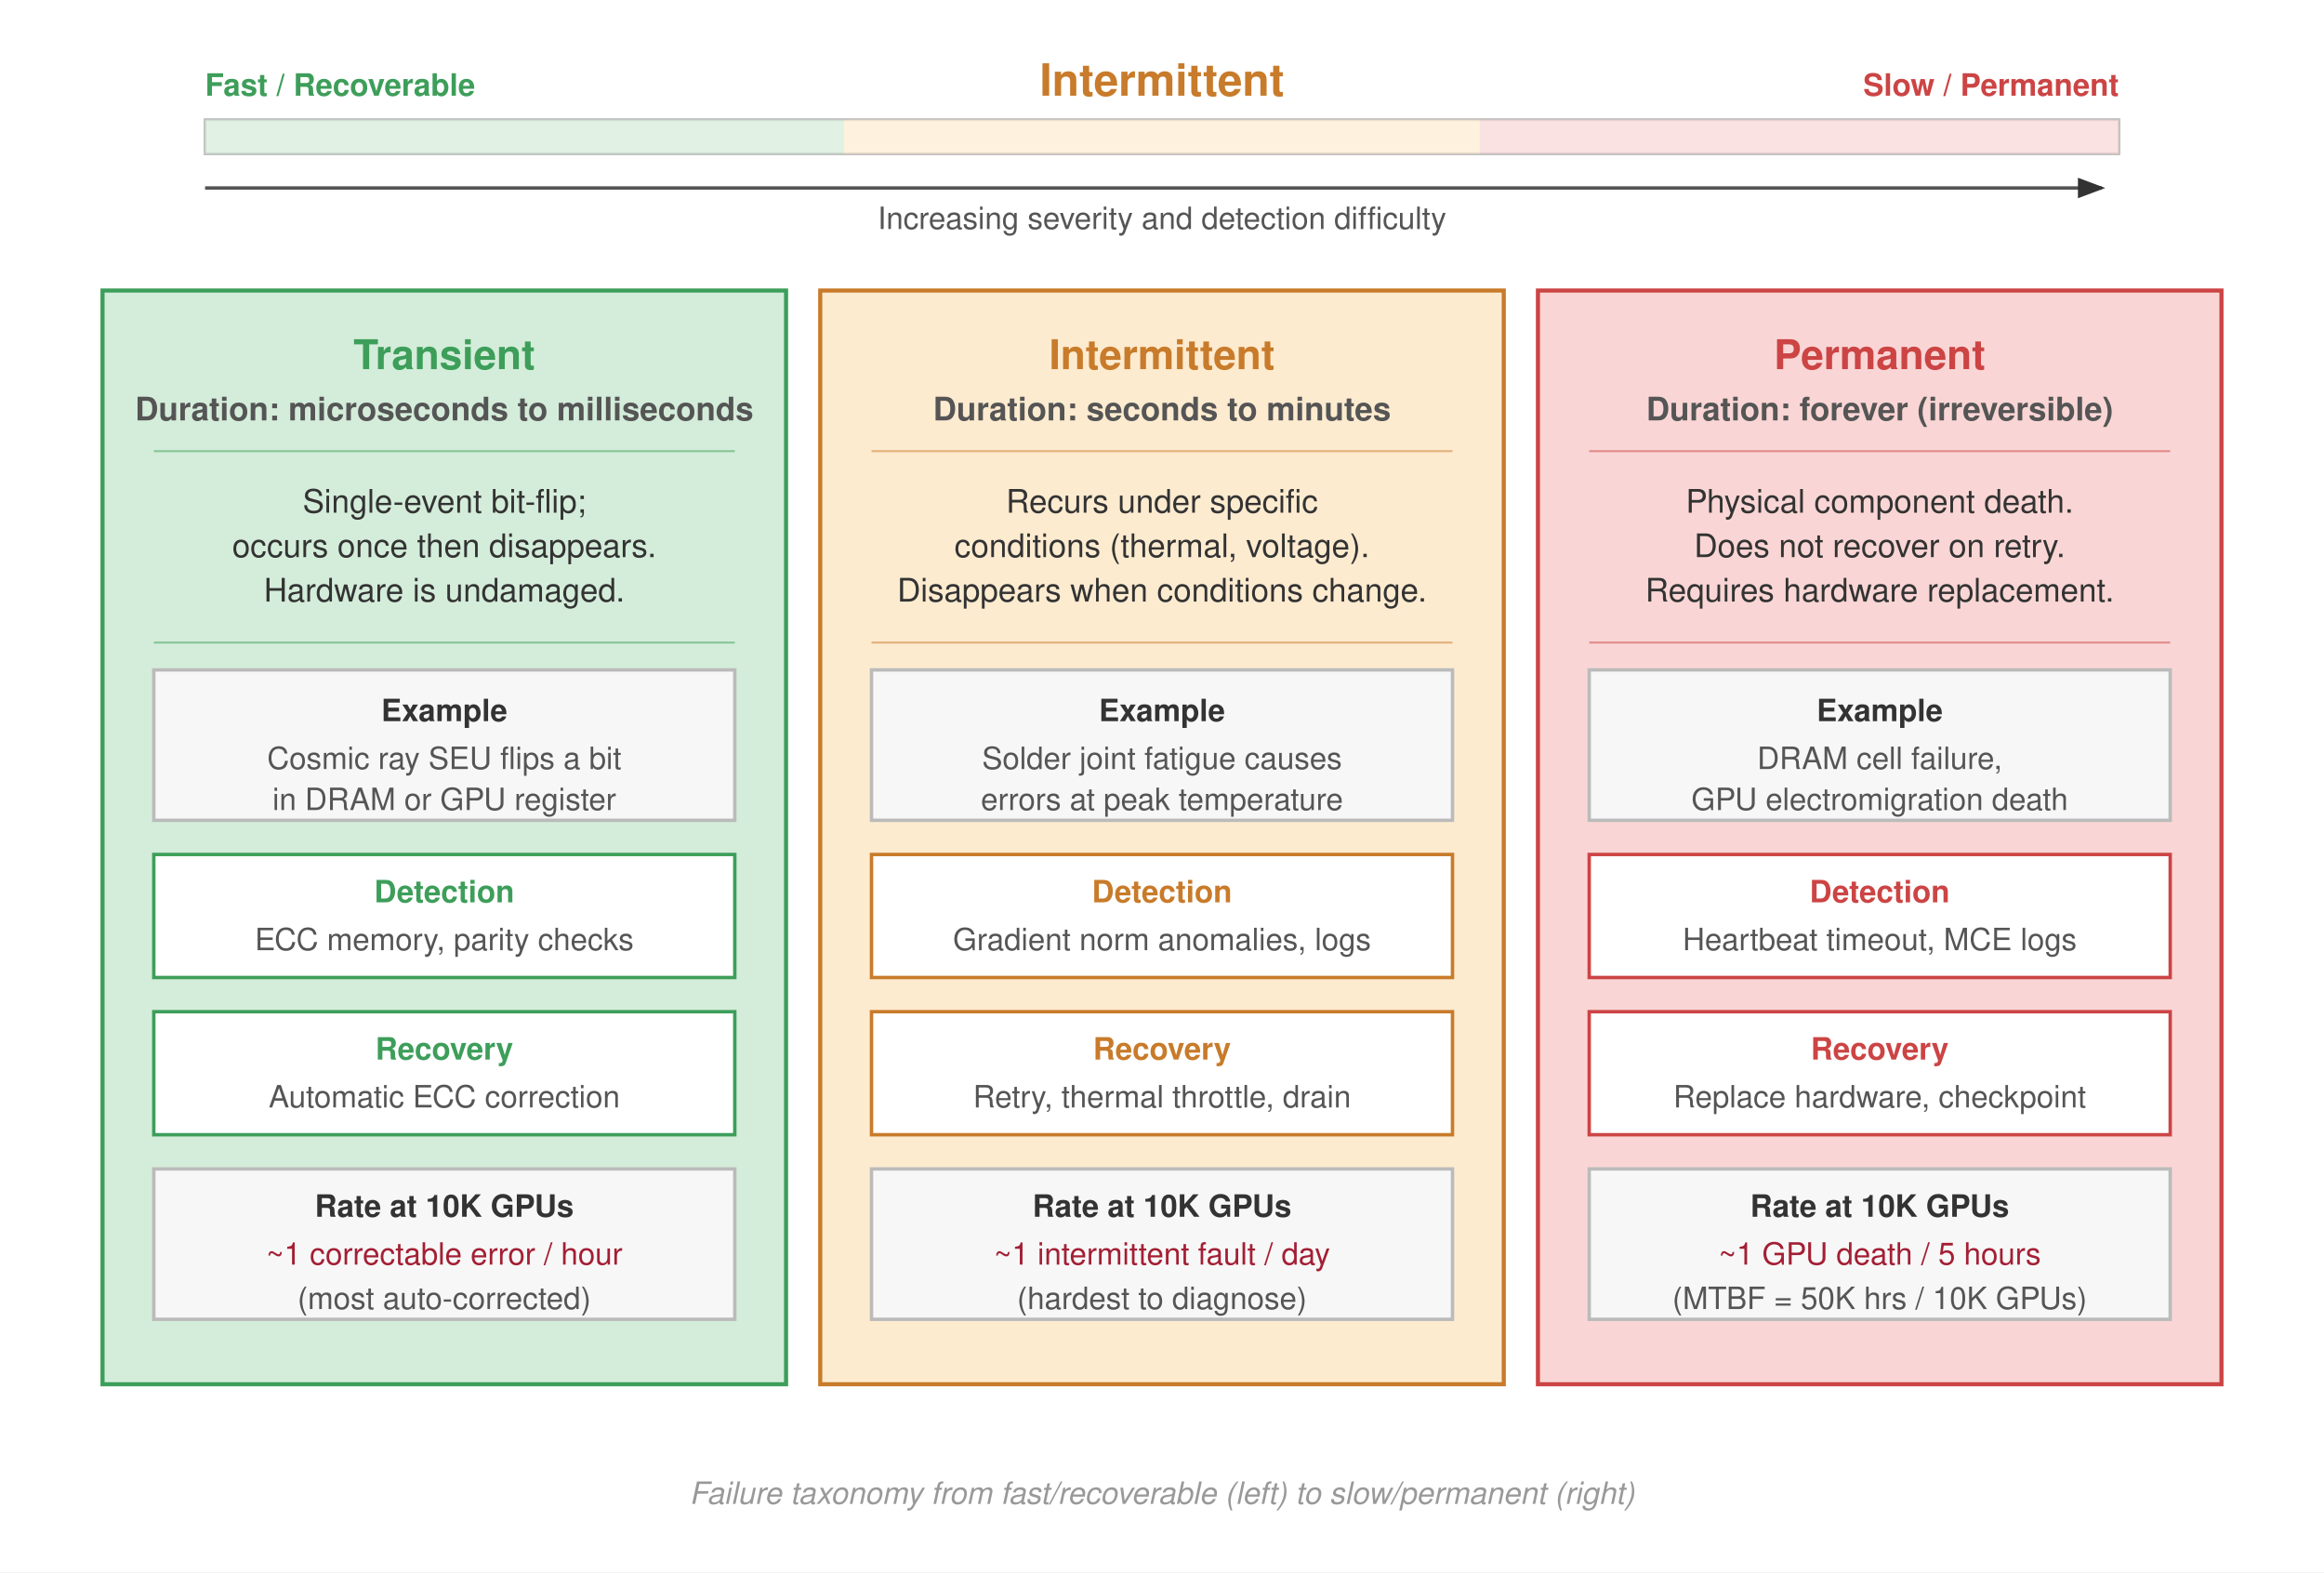
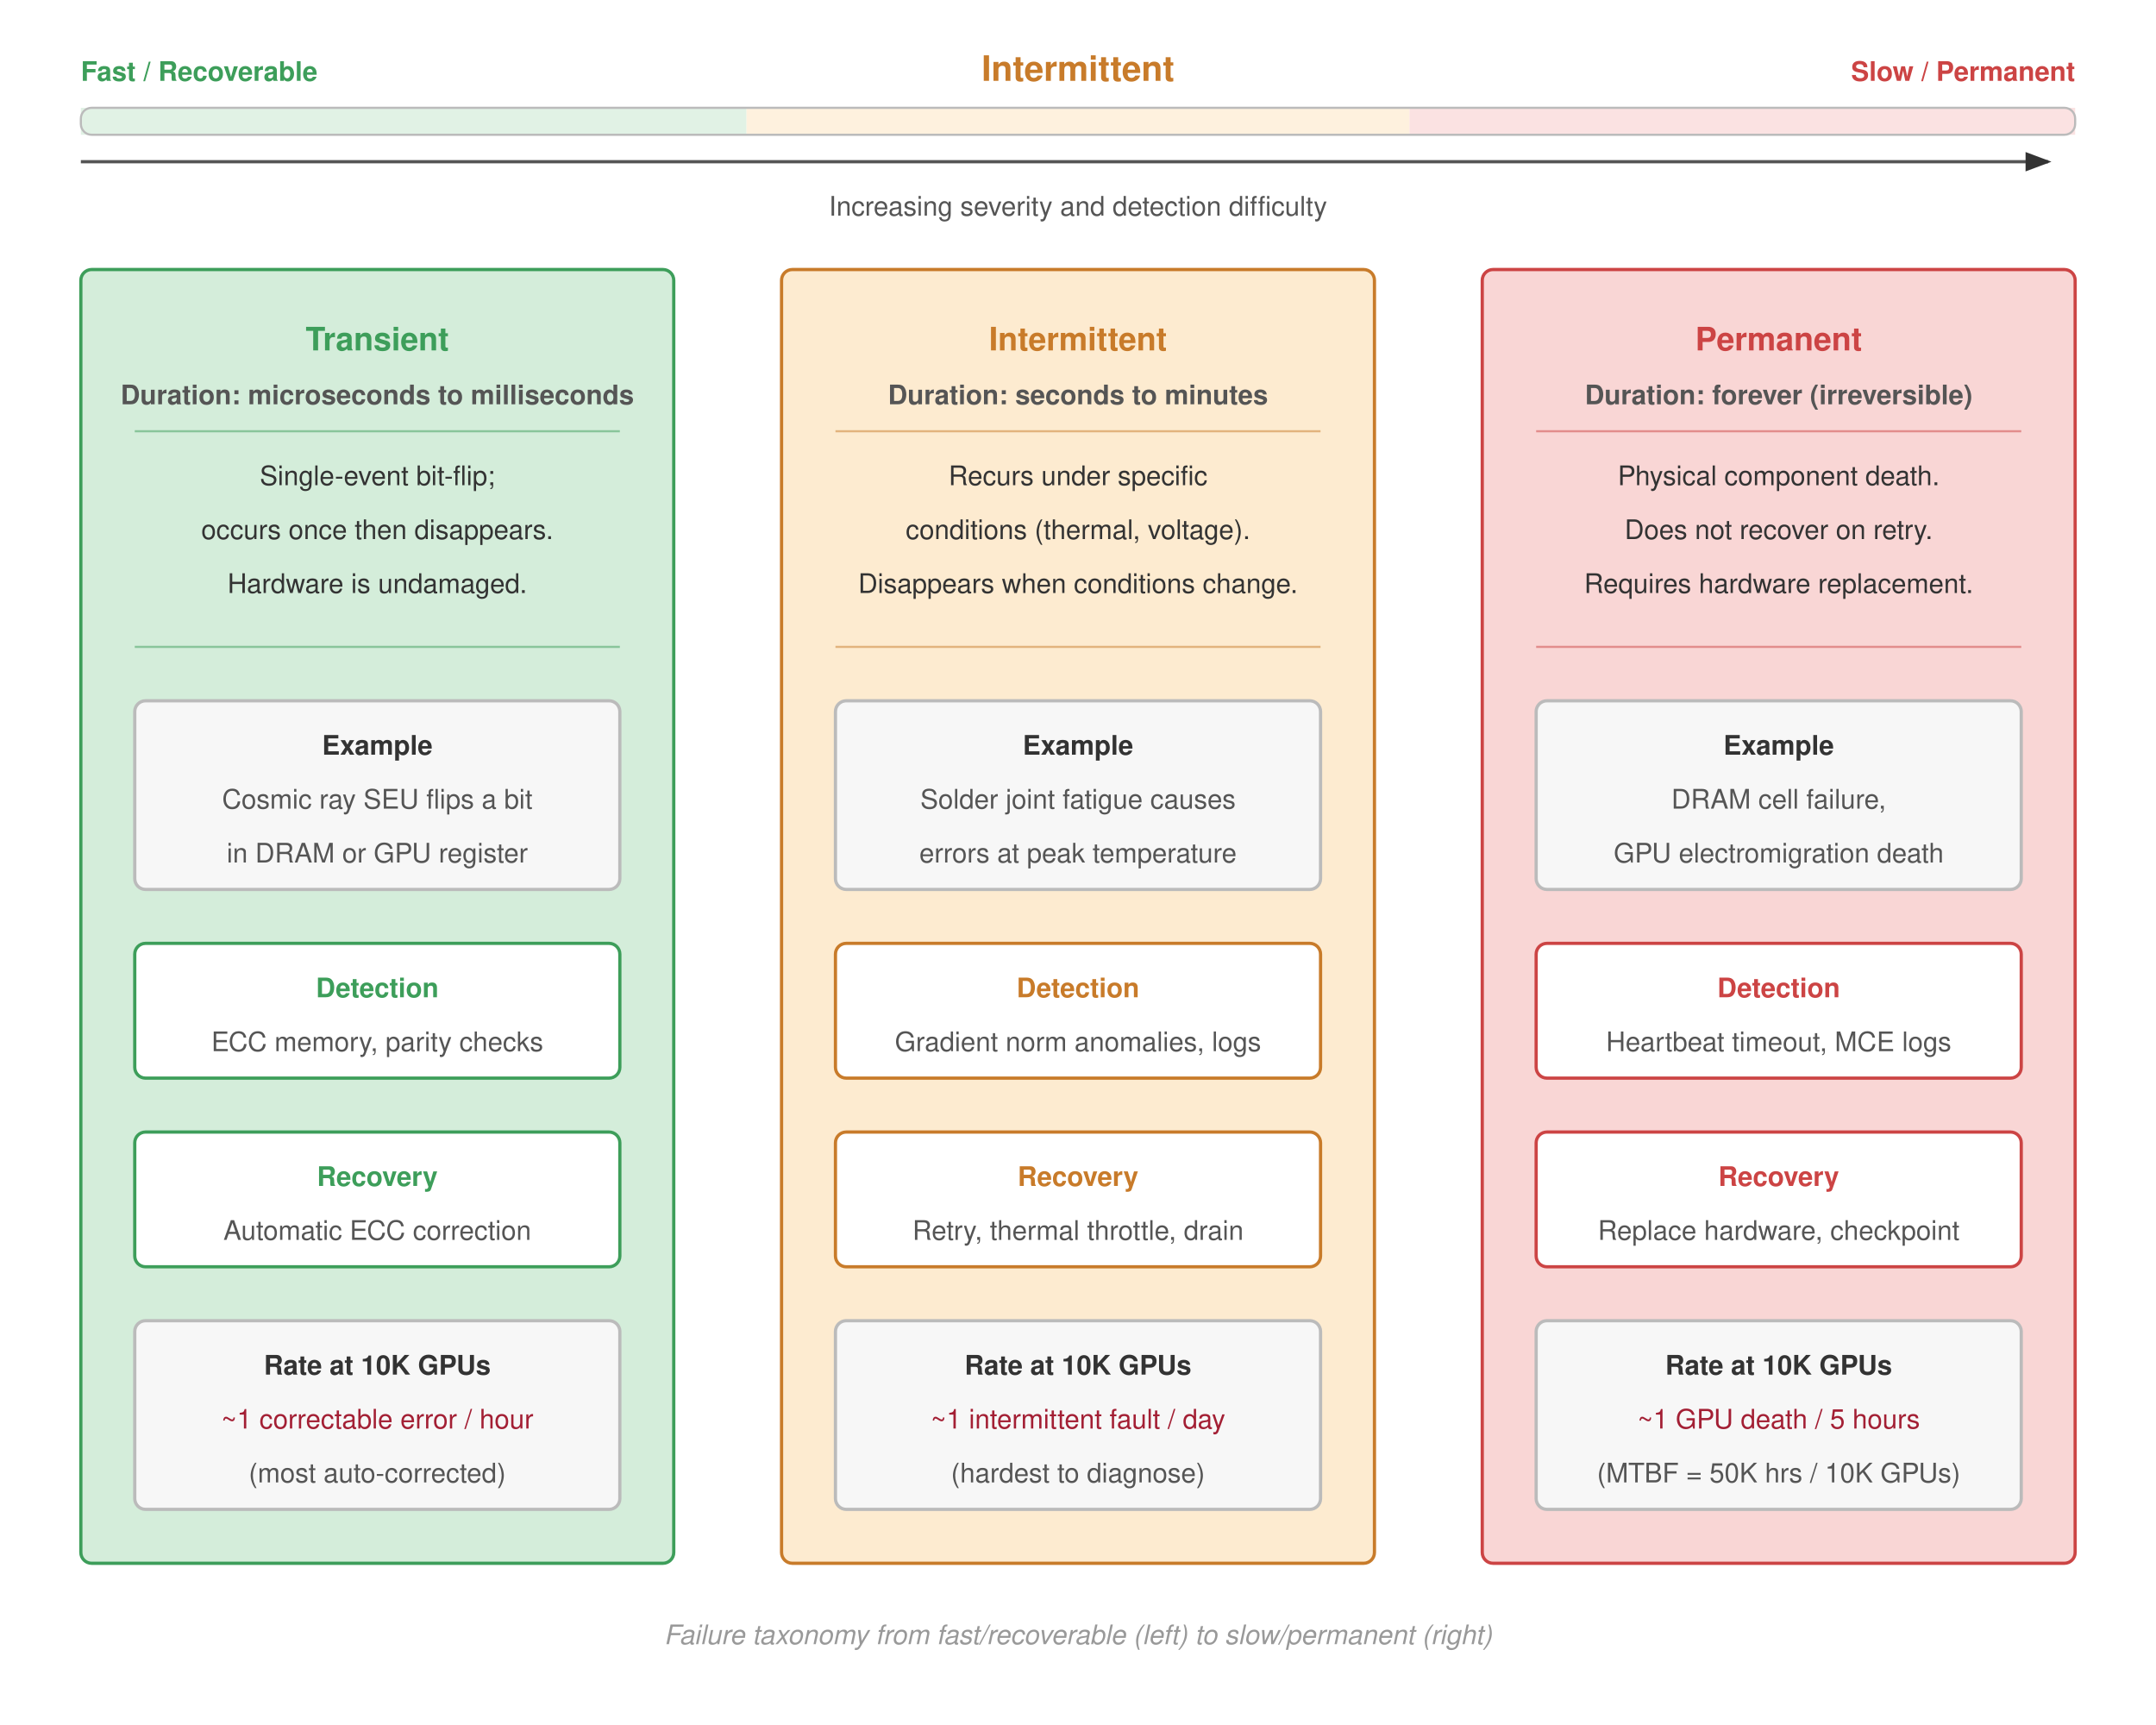
- <svg xmlns="http://www.w3.org/2000/svg" viewBox="0 0 680 460" font-family="Helvetica Neue, Helvetica, Arial, sans-serif">
+ <svg xmlns="http://www.w3.org/2000/svg" viewBox="0 0 800 640" font-family="Helvetica Neue, Helvetica, Arial, sans-serif">
  <defs>
    <marker id="arrow" markerWidth="8" markerHeight="6" refX="7" refY="3" orient="auto">
      <path d="M0,0 L8,3 L0,6 Z" fill="#333" />
    </marker>
    <marker id="arrow-white" markerWidth="8" markerHeight="6" refX="7" refY="3" orient="auto">
      <path d="M0,0 L8,3 L0,6 Z" fill="#fff" />
    </marker>
  </defs>
-   <rect width="680" height="460" fill="#fff" />
-   <rect x="60" y="35" width="560" height="10" fill="none" stroke="#bbb" stroke-width="0.8" />
-   <rect x="60" y="35" width="187" height="10" fill="#d4edda" opacity="0.7" />
-   <rect x="247" y="35" width="186" height="10" fill="#fdebd0" opacity="0.7" />
-   <rect x="433" y="35" width="187" height="10" fill="#f9d6d5" opacity="0.7" />
-   <text x="60" y="28" font-size="9" fill="#3d9e5a" font-weight="700">Fast / Recoverable</text>
-   <text x="620" y="28" text-anchor="end" font-size="9" fill="#c44" font-weight="700">Slow / Permanent</text>
-   <text x="340" y="28" text-anchor="middle" font-size="13" fill="#c87b2a" font-weight="700">Intermittent</text>
-   <line x1="60" y1="55" x2="615" y2="55" stroke="#555" stroke-width="1" marker-end="url(#arrow)" />
-   <text x="340" y="67" text-anchor="middle" font-size="9" fill="#555">Increasing severity and detection difficulty</text>
-   <rect x="30" y="85" width="200" height="320" fill="#d4edda" stroke="#3d9e5a" stroke-width="1.2" />
-   <text x="130" y="108" text-anchor="middle" font-size="12" font-weight="700" fill="#3d9e5a">Transient</text>
-   <text x="130" y="123" text-anchor="middle" font-size="9.5" fill="#555" font-weight="700">Duration: microseconds to milliseconds</text>
-   <line x1="45" y1="132" x2="215" y2="132" stroke="#3d9e5a" stroke-width="0.6" opacity="0.5" />
-   <text x="130" y="150" text-anchor="middle" font-size="9.5" fill="#333">Single-event bit-flip;</text>
-   <text x="130" y="163" text-anchor="middle" font-size="9.5" fill="#333">occurs once then disappears.</text>
-   <text x="130" y="176" text-anchor="middle" font-size="9.5" fill="#333">Hardware is undamaged.</text>
-   <line x1="45" y1="188" x2="215" y2="188" stroke="#3d9e5a" stroke-width="0.6" opacity="0.5" />
-   <rect x="45" y="196" width="170" height="44" fill="#f7f7f7" stroke="#bbb" stroke-width="1" />
-   <text x="130" y="211" text-anchor="middle" font-size="9" font-weight="700" fill="#333">Example</text>
-   <text x="130" y="225" text-anchor="middle" font-size="9" fill="#555">Cosmic ray SEU flips a bit</text>
-   <text x="130" y="237" text-anchor="middle" font-size="9" fill="#555">in DRAM or GPU register</text>
-   <rect x="45" y="250" width="170" height="36" fill="#fff" stroke="#3d9e5a" stroke-width="1" />
-   <text x="130" y="264" text-anchor="middle" font-size="9" font-weight="700" fill="#3d9e5a">Detection</text>
-   <text x="130" y="278" text-anchor="middle" font-size="9" fill="#555">ECC memory, parity checks</text>
-   <rect x="45" y="296" width="170" height="36" fill="#fff" stroke="#3d9e5a" stroke-width="1" />
-   <text x="130" y="310" text-anchor="middle" font-size="9" font-weight="700" fill="#3d9e5a">Recovery</text>
-   <text x="130" y="324" text-anchor="middle" font-size="9" fill="#555">Automatic ECC correction</text>
-   <rect x="45" y="342" width="170" height="44" fill="#f7f7f7" stroke="#bbb" stroke-width="1" />
-   <text x="130" y="356" text-anchor="middle" font-size="9" font-weight="700" fill="#333">Rate at 10K GPUs</text>
-   <text x="130" y="370" text-anchor="middle" font-size="9" fill="#a31f34">~1 correctable error / hour</text>
-   <text x="130" y="383" text-anchor="middle" font-size="9" fill="#555">(most auto-corrected)</text>
-   <rect x="240" y="85" width="200" height="320" fill="#fdebd0" stroke="#c87b2a" stroke-width="1.2" />
-   <text x="340" y="108" text-anchor="middle" font-size="12" font-weight="700" fill="#c87b2a">Intermittent</text>
-   <text x="340" y="123" text-anchor="middle" font-size="9.5" fill="#555" font-weight="700">Duration: seconds to minutes</text>
-   <line x1="255" y1="132" x2="425" y2="132" stroke="#c87b2a" stroke-width="0.6" opacity="0.5" />
-   <text x="340" y="150" text-anchor="middle" font-size="9.5" fill="#333">Recurs under specific</text>
-   <text x="340" y="163" text-anchor="middle" font-size="9.5" fill="#333">conditions (thermal, voltage).</text>
-   <text x="340" y="176" text-anchor="middle" font-size="9.5" fill="#333">Disappears when conditions change.</text>
-   <line x1="255" y1="188" x2="425" y2="188" stroke="#c87b2a" stroke-width="0.6" opacity="0.5" />
-   <rect x="255" y="196" width="170" height="44" fill="#f7f7f7" stroke="#bbb" stroke-width="1" />
-   <text x="340" y="211" text-anchor="middle" font-size="9" font-weight="700" fill="#333">Example</text>
-   <text x="340" y="225" text-anchor="middle" font-size="9" fill="#555">Solder joint fatigue causes</text>
-   <text x="340" y="237" text-anchor="middle" font-size="9" fill="#555">errors at peak temperature</text>
-   <rect x="255" y="250" width="170" height="36" fill="#fff" stroke="#c87b2a" stroke-width="1" />
-   <text x="340" y="264" text-anchor="middle" font-size="9" font-weight="700" fill="#c87b2a">Detection</text>
-   <text x="340" y="278" text-anchor="middle" font-size="9" fill="#555">Gradient norm anomalies, logs</text>
-   <rect x="255" y="296" width="170" height="36" fill="#fff" stroke="#c87b2a" stroke-width="1" />
-   <text x="340" y="310" text-anchor="middle" font-size="9" font-weight="700" fill="#c87b2a">Recovery</text>
-   <text x="340" y="324" text-anchor="middle" font-size="9" fill="#555">Retry, thermal throttle, drain</text>
-   <rect x="255" y="342" width="170" height="44" fill="#f7f7f7" stroke="#bbb" stroke-width="1" />
-   <text x="340" y="356" text-anchor="middle" font-size="9" font-weight="700" fill="#333">Rate at 10K GPUs</text>
-   <text x="340" y="370" text-anchor="middle" font-size="9" fill="#a31f34">~1 intermittent fault / day</text>
-   <text x="340" y="383" text-anchor="middle" font-size="9" fill="#555">(hardest to diagnose)</text>
-   <rect x="450" y="85" width="200" height="320" fill="#f9d6d5" stroke="#c44" stroke-width="1.2" />
-   <text x="550" y="108" text-anchor="middle" font-size="12" font-weight="700" fill="#c44">Permanent</text>
-   <text x="550" y="123" text-anchor="middle" font-size="9.5" fill="#555" font-weight="700">Duration: forever (irreversible)</text>
-   <line x1="465" y1="132" x2="635" y2="132" stroke="#c44" stroke-width="0.6" opacity="0.5" />
-   <text x="550" y="150" text-anchor="middle" font-size="9.5" fill="#333">Physical component death.</text>
-   <text x="550" y="163" text-anchor="middle" font-size="9.5" fill="#333">Does not recover on retry.</text>
-   <text x="550" y="176" text-anchor="middle" font-size="9.5" fill="#333">Requires hardware replacement.</text>
-   <line x1="465" y1="188" x2="635" y2="188" stroke="#c44" stroke-width="0.6" opacity="0.5" />
-   <rect x="465" y="196" width="170" height="44" fill="#f7f7f7" stroke="#bbb" stroke-width="1" />
-   <text x="550" y="211" text-anchor="middle" font-size="9" font-weight="700" fill="#333">Example</text>
-   <text x="550" y="225" text-anchor="middle" font-size="9" fill="#555">DRAM cell failure,</text>
-   <text x="550" y="237" text-anchor="middle" font-size="9" fill="#555">GPU electromigration death</text>
-   <rect x="465" y="250" width="170" height="36" fill="#fff" stroke="#c44" stroke-width="1" />
-   <text x="550" y="264" text-anchor="middle" font-size="9" font-weight="700" fill="#c44">Detection</text>
-   <text x="550" y="278" text-anchor="middle" font-size="9" fill="#555">Heartbeat timeout, MCE logs</text>
-   <rect x="465" y="296" width="170" height="36" fill="#fff" stroke="#c44" stroke-width="1" />
-   <text x="550" y="310" text-anchor="middle" font-size="9" font-weight="700" fill="#c44">Recovery</text>
-   <text x="550" y="324" text-anchor="middle" font-size="9" fill="#555">Replace hardware, checkpoint</text>
-   <rect x="465" y="342" width="170" height="44" fill="#f7f7f7" stroke="#bbb" stroke-width="1" />
-   <text x="550" y="356" text-anchor="middle" font-size="9" font-weight="700" fill="#333">Rate at 10K GPUs</text>
-   <text x="550" y="370" text-anchor="middle" font-size="9" fill="#a31f34">~1 GPU death / 5 hours</text>
-   <text x="550" y="383" text-anchor="middle" font-size="9" fill="#555">(MTBF = 50K hrs / 10K GPUs)</text>
-   <text x="340" y="440" text-anchor="middle" font-size="9" fill="#999" font-style="italic">
-     Failure taxonomy from fast/recoverable (left) to slow/permanent (right)
-   </text>
+   <rect width="800" height="640" fill="#fff" />
+   <rect x="30" y="40" width="247" height="10" fill="#d4edda" opacity="0.7" />
+   <rect x="277" y="40" width="246" height="10" fill="#fdebd0" opacity="0.7" />
+   <rect x="523" y="40" width="247" height="10" fill="#f9d6d5" opacity="0.7" />
+   <rect x="30" y="40" width="740" height="10" fill="none" stroke="#bbb" stroke-width="0.8" rx="4" />
+   <text x="30" y="30" font-size="10" fill="#3d9e5a" font-weight="700">Fast / Recoverable</text>
+   <text x="770" y="30" text-anchor="end" font-size="10" fill="#c44" font-weight="700">Slow / Permanent</text>
+   <text x="400" y="30" text-anchor="middle" font-size="13" fill="#c87b2a" font-weight="700">Intermittent</text>
+   <line x1="30" y1="60" x2="760" y2="60" stroke="#555" stroke-width="1.2" marker-end="url(#arrow)" />
+   <text x="400" y="80" text-anchor="middle" font-size="10" fill="#555">Increasing severity and detection difficulty</text>
+   <rect x="30" y="100" width="220" height="480" fill="#d4edda" stroke="#3d9e5a" stroke-width="1.2" rx="4" />
+   <text x="140" y="130" text-anchor="middle" font-size="12" font-weight="700" fill="#3d9e5a">Transient</text>
+   <text x="140" y="150" text-anchor="middle" font-size="10" fill="#555" font-weight="700">Duration: microseconds to milliseconds</text>
+   <line x1="50" y1="160" x2="230" y2="160" stroke="#3d9e5a" stroke-width="0.8" opacity="0.5" />
+   <text x="140" y="180" text-anchor="middle" font-size="10" fill="#333">Single-event bit-flip;</text>
+   <text x="140" y="200" text-anchor="middle" font-size="10" fill="#333">occurs once then disappears.</text>
+   <text x="140" y="220" text-anchor="middle" font-size="10" fill="#333">Hardware is undamaged.</text>
+   <line x1="50" y1="240" x2="230" y2="240" stroke="#3d9e5a" stroke-width="0.8" opacity="0.5" />
+   <rect x="50" y="260" width="180" height="70" fill="#f7f7f7" stroke="#bbb" stroke-width="1.2" rx="4" />
+   <text x="140" y="280" text-anchor="middle" font-size="10" font-weight="700" fill="#333">Example</text>
+   <text x="140" y="300" text-anchor="middle" font-size="10" fill="#555">Cosmic ray SEU flips a bit</text>
+   <text x="140" y="320" text-anchor="middle" font-size="10" fill="#555">in DRAM or GPU register</text>
+   <rect x="50" y="350" width="180" height="50" fill="#fff" stroke="#3d9e5a" stroke-width="1.2" rx="4" />
+   <text x="140" y="370" text-anchor="middle" font-size="10" font-weight="700" fill="#3d9e5a">Detection</text>
+   <text x="140" y="390" text-anchor="middle" font-size="10" fill="#555">ECC memory, parity checks</text>
+   <rect x="50" y="420" width="180" height="50" fill="#fff" stroke="#3d9e5a" stroke-width="1.2" rx="4" />
+   <text x="140" y="440" text-anchor="middle" font-size="10" font-weight="700" fill="#3d9e5a">Recovery</text>
+   <text x="140" y="460" text-anchor="middle" font-size="10" fill="#555">Automatic ECC correction</text>
+   <rect x="50" y="490" width="180" height="70" fill="#f7f7f7" stroke="#bbb" stroke-width="1.2" rx="4" />
+   <text x="140" y="510" text-anchor="middle" font-size="10" font-weight="700" fill="#333">Rate at 10K GPUs</text>
+   <text x="140" y="530" text-anchor="middle" font-size="10" fill="#a31f34">~1 correctable error / hour</text>
+   <text x="140" y="550" text-anchor="middle" font-size="10" fill="#555">(most auto-corrected)</text>
+   <rect x="290" y="100" width="220" height="480" fill="#fdebd0" stroke="#c87b2a" stroke-width="1.2" rx="4" />
+   <text x="400" y="130" text-anchor="middle" font-size="12" font-weight="700" fill="#c87b2a">Intermittent</text>
+   <text x="400" y="150" text-anchor="middle" font-size="10" fill="#555" font-weight="700">Duration: seconds to minutes</text>
+   <line x1="310" y1="160" x2="490" y2="160" stroke="#c87b2a" stroke-width="0.8" opacity="0.5" />
+   <text x="400" y="180" text-anchor="middle" font-size="10" fill="#333">Recurs under specific</text>
+   <text x="400" y="200" text-anchor="middle" font-size="10" fill="#333">conditions (thermal, voltage).</text>
+   <text x="400" y="220" text-anchor="middle" font-size="10" fill="#333">Disappears when conditions change.</text>
+   <line x1="310" y1="240" x2="490" y2="240" stroke="#c87b2a" stroke-width="0.8" opacity="0.5" />
+   <rect x="310" y="260" width="180" height="70" fill="#f7f7f7" stroke="#bbb" stroke-width="1.2" rx="4" />
+   <text x="400" y="280" text-anchor="middle" font-size="10" font-weight="700" fill="#333">Example</text>
+   <text x="400" y="300" text-anchor="middle" font-size="10" fill="#555">Solder joint fatigue causes</text>
+   <text x="400" y="320" text-anchor="middle" font-size="10" fill="#555">errors at peak temperature</text>
+   <rect x="310" y="350" width="180" height="50" fill="#fff" stroke="#c87b2a" stroke-width="1.2" rx="4" />
+   <text x="400" y="370" text-anchor="middle" font-size="10" font-weight="700" fill="#c87b2a">Detection</text>
+   <text x="400" y="390" text-anchor="middle" font-size="10" fill="#555">Gradient norm anomalies, logs</text>
+   <rect x="310" y="420" width="180" height="50" fill="#fff" stroke="#c87b2a" stroke-width="1.2" rx="4" />
+   <text x="400" y="440" text-anchor="middle" font-size="10" font-weight="700" fill="#c87b2a">Recovery</text>
+   <text x="400" y="460" text-anchor="middle" font-size="10" fill="#555">Retry, thermal throttle, drain</text>
+   <rect x="310" y="490" width="180" height="70" fill="#f7f7f7" stroke="#bbb" stroke-width="1.2" rx="4" />
+   <text x="400" y="510" text-anchor="middle" font-size="10" font-weight="700" fill="#333">Rate at 10K GPUs</text>
+   <text x="400" y="530" text-anchor="middle" font-size="10" fill="#a31f34">~1 intermittent fault / day</text>
+   <text x="400" y="550" text-anchor="middle" font-size="10" fill="#555">(hardest to diagnose)</text>
+   <rect x="550" y="100" width="220" height="480" fill="#f9d6d5" stroke="#c44" stroke-width="1.2" rx="4" />
+   <text x="660" y="130" text-anchor="middle" font-size="12" font-weight="700" fill="#c44">Permanent</text>
+   <text x="660" y="150" text-anchor="middle" font-size="10" fill="#555" font-weight="700">Duration: forever (irreversible)</text>
+   <line x1="570" y1="160" x2="750" y2="160" stroke="#c44" stroke-width="0.8" opacity="0.5" />
+   <text x="660" y="180" text-anchor="middle" font-size="10" fill="#333">Physical component death.</text>
+   <text x="660" y="200" text-anchor="middle" font-size="10" fill="#333">Does not recover on retry.</text>
+   <text x="660" y="220" text-anchor="middle" font-size="10" fill="#333">Requires hardware replacement.</text>
+   <line x1="570" y1="240" x2="750" y2="240" stroke="#c44" stroke-width="0.8" opacity="0.5" />
+   <rect x="570" y="260" width="180" height="70" fill="#f7f7f7" stroke="#bbb" stroke-width="1.2" rx="4" />
+   <text x="660" y="280" text-anchor="middle" font-size="10" font-weight="700" fill="#333">Example</text>
+   <text x="660" y="300" text-anchor="middle" font-size="10" fill="#555">DRAM cell failure,</text>
+   <text x="660" y="320" text-anchor="middle" font-size="10" fill="#555">GPU electromigration death</text>
+   <rect x="570" y="350" width="180" height="50" fill="#fff" stroke="#c44" stroke-width="1.2" rx="4" />
+   <text x="660" y="370" text-anchor="middle" font-size="10" font-weight="700" fill="#c44">Detection</text>
+   <text x="660" y="390" text-anchor="middle" font-size="10" fill="#555">Heartbeat timeout, MCE logs</text>
+   <rect x="570" y="420" width="180" height="50" fill="#fff" stroke="#c44" stroke-width="1.2" rx="4" />
+   <text x="660" y="440" text-anchor="middle" font-size="10" font-weight="700" fill="#c44">Recovery</text>
+   <text x="660" y="460" text-anchor="middle" font-size="10" fill="#555">Replace hardware, checkpoint</text>
+   <rect x="570" y="490" width="180" height="70" fill="#f7f7f7" stroke="#bbb" stroke-width="1.2" rx="4" />
+   <text x="660" y="510" text-anchor="middle" font-size="10" font-weight="700" fill="#333">Rate at 10K GPUs</text>
+   <text x="660" y="530" text-anchor="middle" font-size="10" fill="#a31f34">~1 GPU death / 5 hours</text>
+   <text x="660" y="550" text-anchor="middle" font-size="10" fill="#555">(MTBF = 50K hrs / 10K GPUs)</text>
+   <text x="400" y="610" text-anchor="middle" font-size="10" fill="#999" font-style="italic">Failure taxonomy from fast/recoverable (left) to slow/permanent (right)</text>
</svg>
